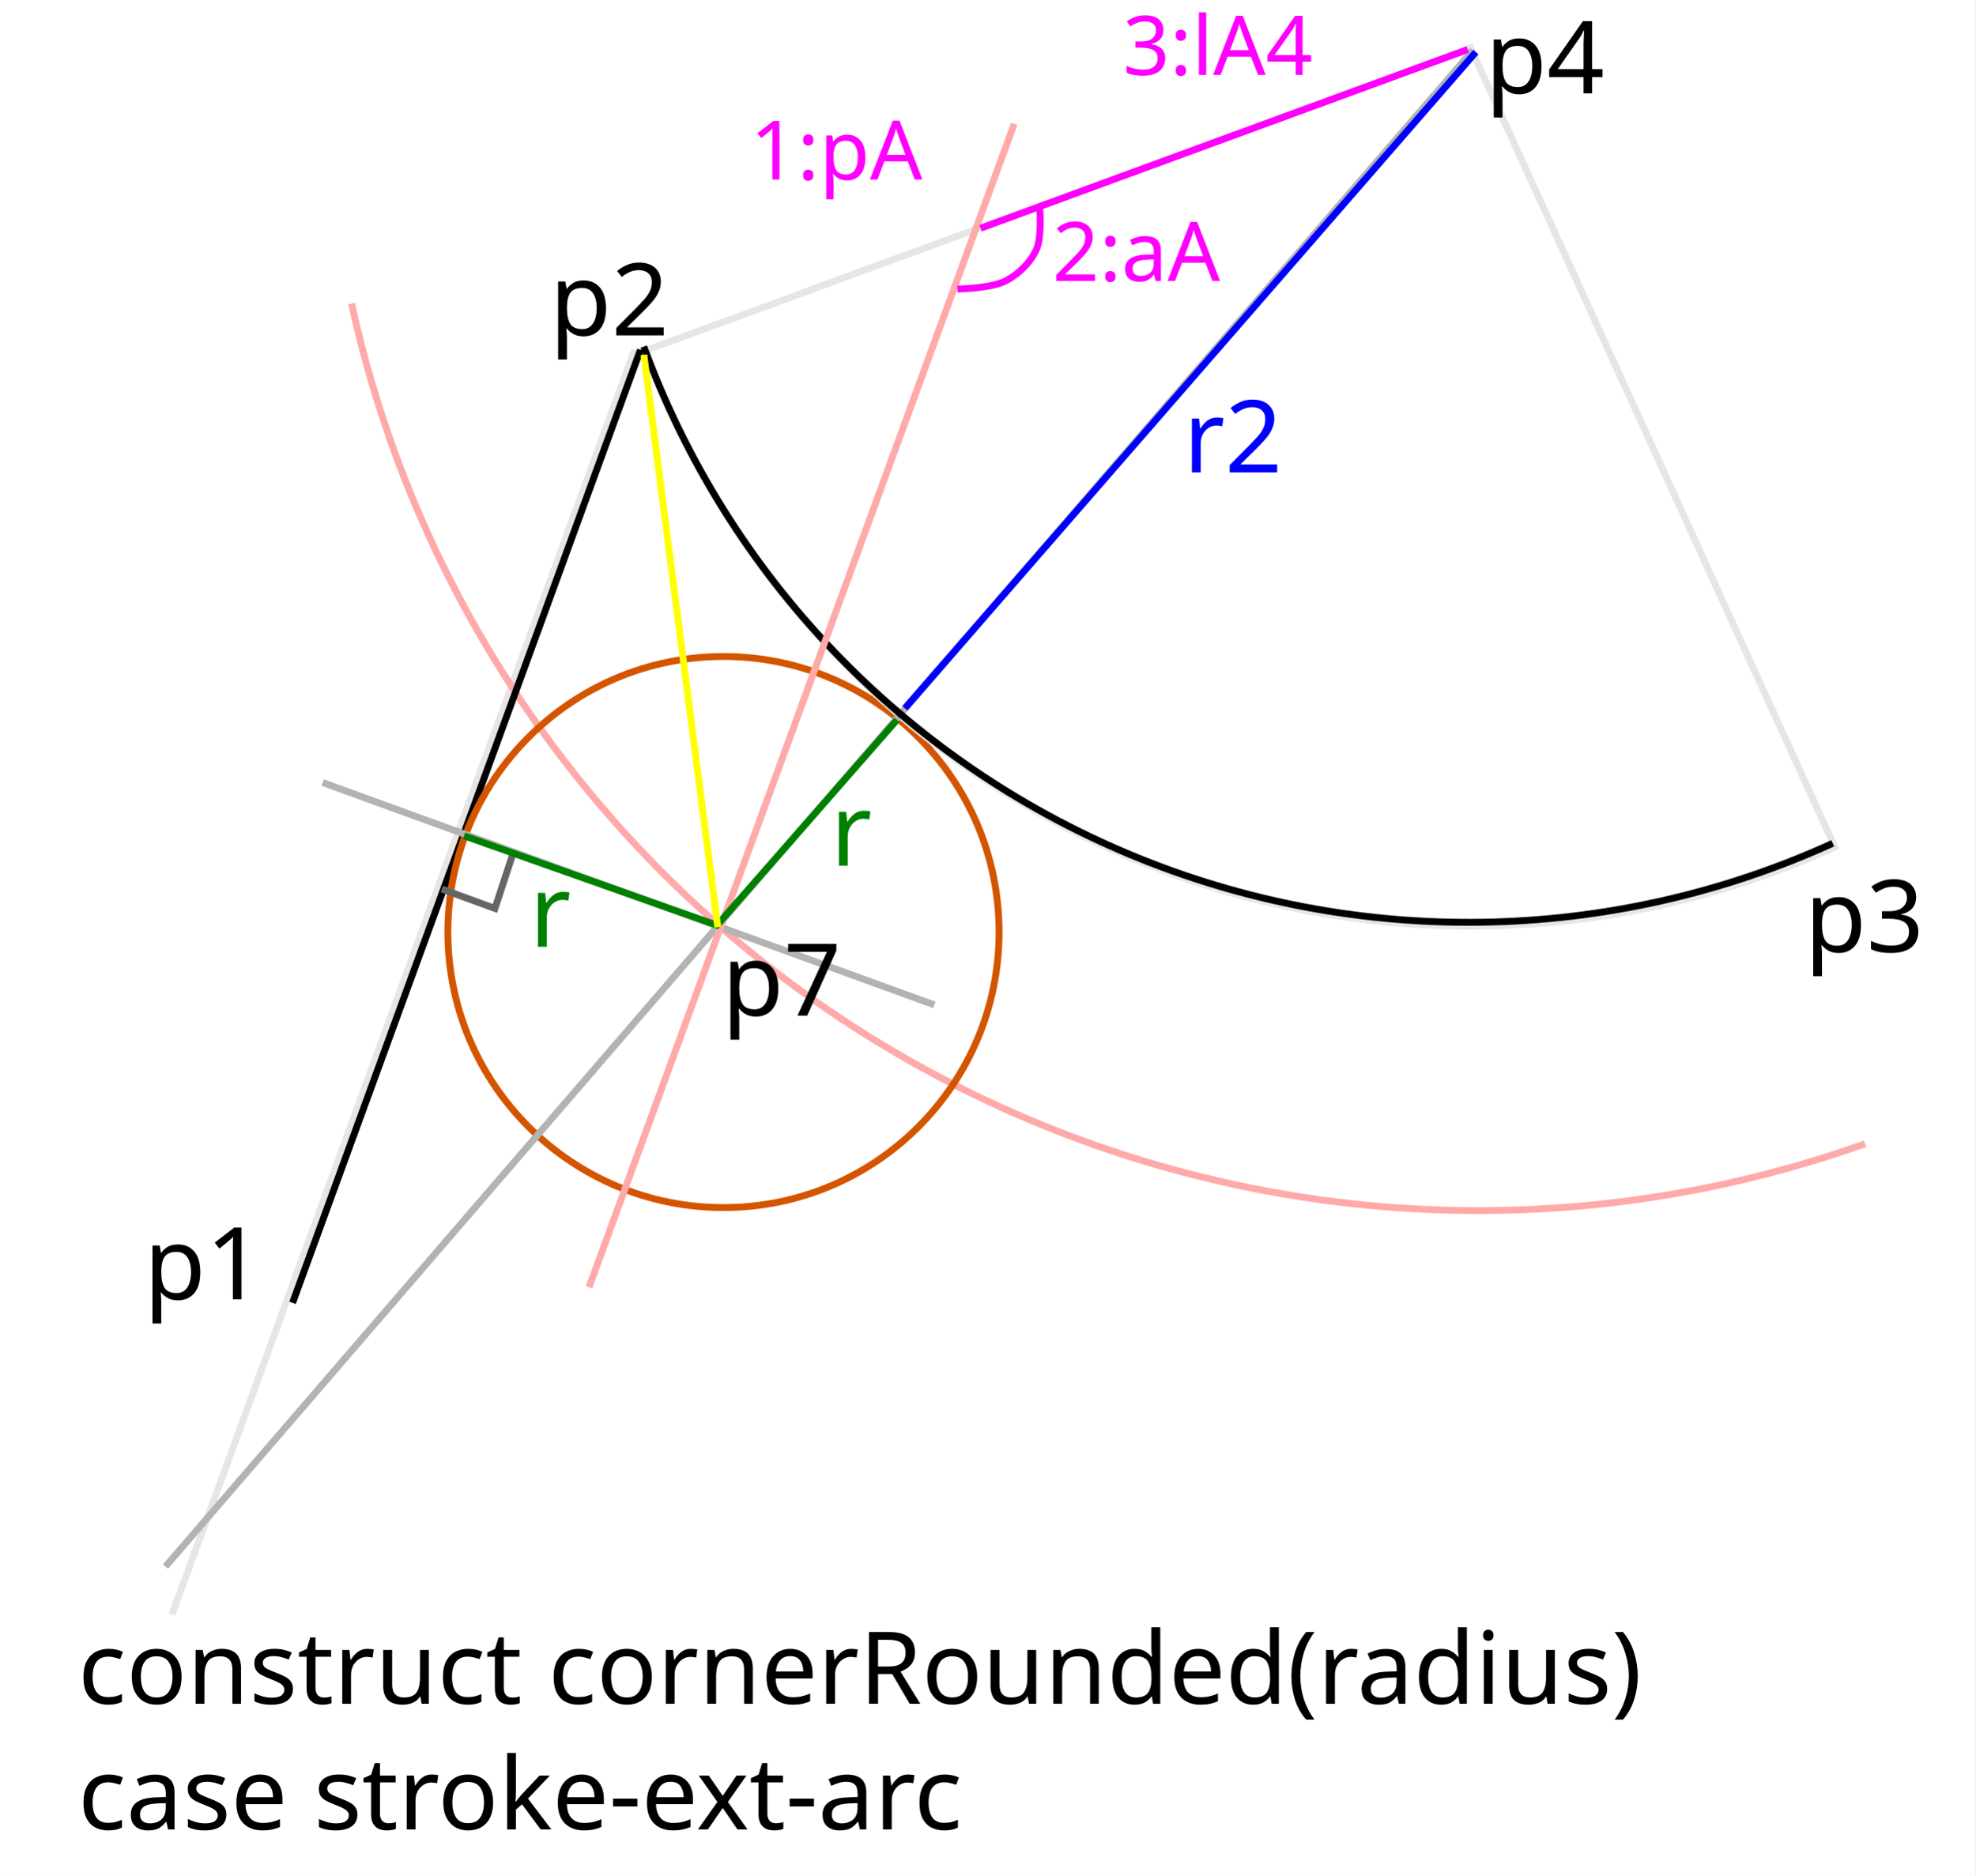
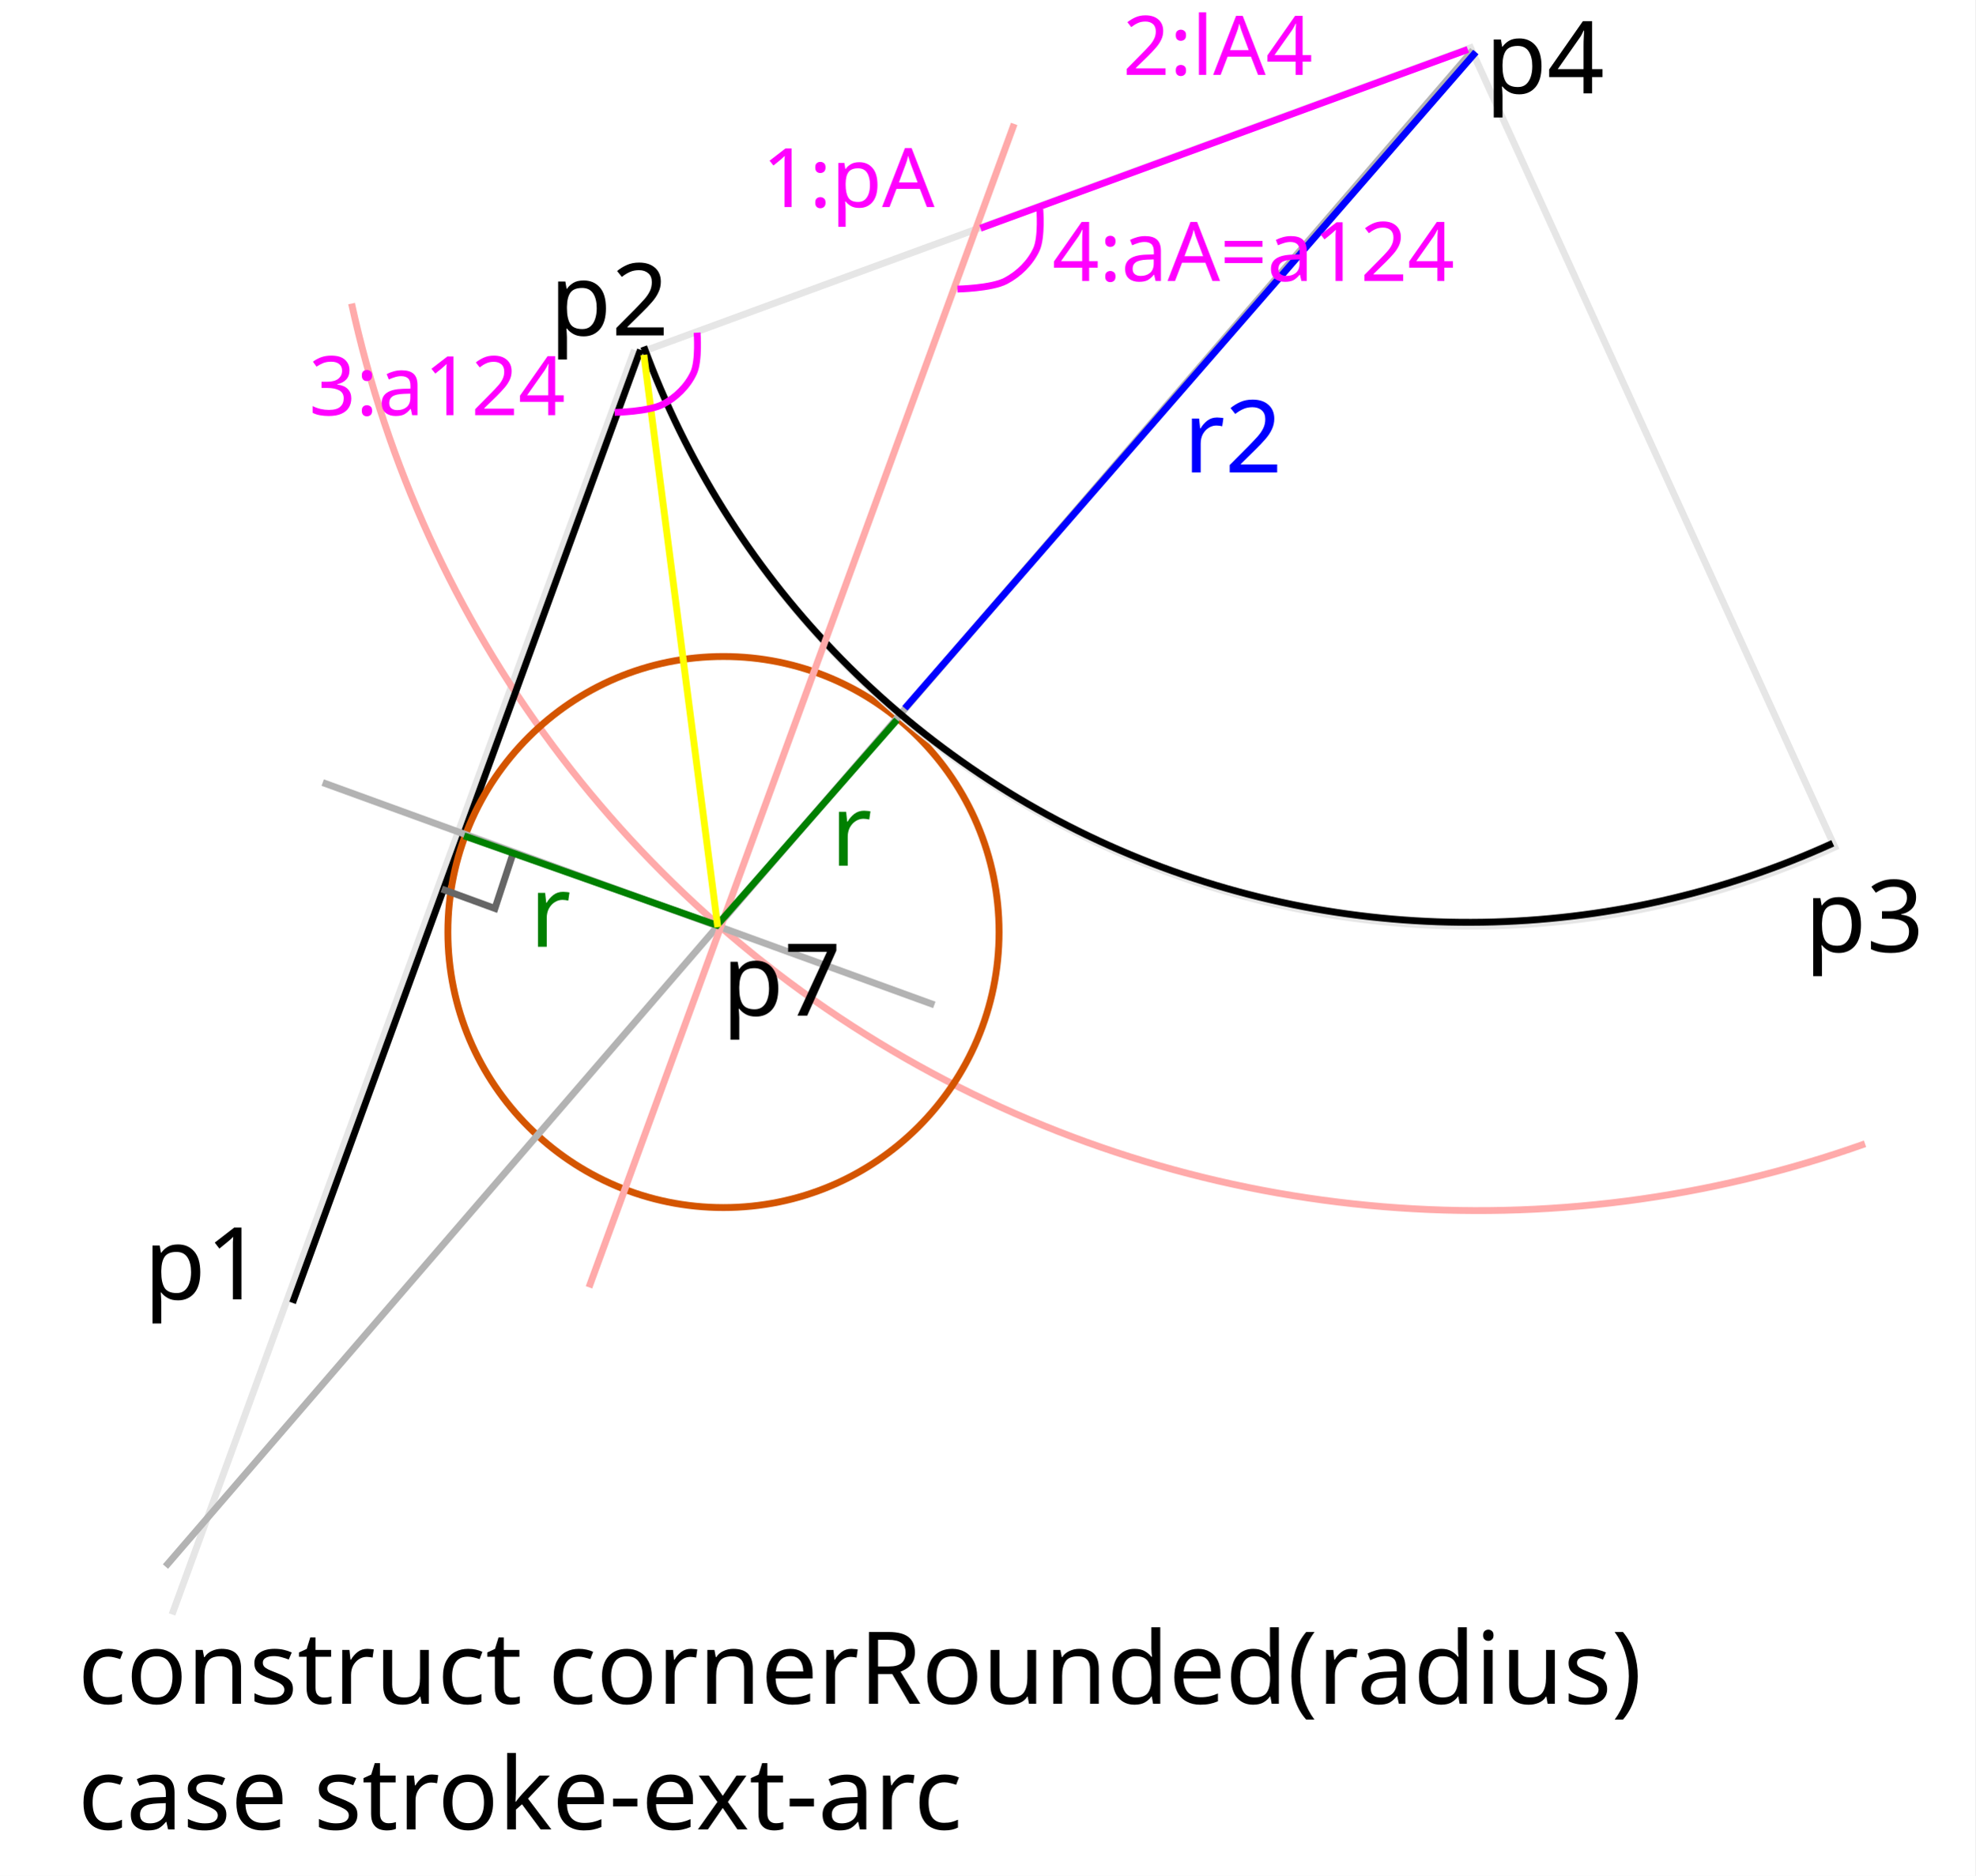
<svg xmlns="http://www.w3.org/2000/svg" width="288.04" height="273.622" viewBox="0 0 76.211 72.396">
  <defs>
-     <path id="k" d="M441.705 10454.384h53.432v25.647h-53.432z" />
+     <path id="k" d="M441.705 10454.384h116.487v28.209H441.705z" />
    <path id="j" d="M367.056 10442.883h32.883v25.01h-32.883z" />
    <path id="i" d="M450.466 10459.747h41.233v38.021h-41.233z" />
    <path id="a" d="M86.405 8251.748h70.081v57.682H86.405z" />
    <path id="b" d="M204.843 8338.396h83.853v42.639h-83.853z" />
    <path id="c" d="M343.183 8353.117h64.675v45.493h-64.675z" />
    <path id="d" d="M79.05 8300.684h282.307v47.641H79.05z" />
    <path id="e" d="M251.717 8436.273h62.168v32.45h-62.168z" />
    <path id="f" d="M420.706 8448.941h77.717v48.312h-77.717z" />
    <path id="h" d="M307.065 8197.744h48.525v24.999h-48.525z" />
    <path id="g" d="M307.065 8197.744h48.525v24.999h-48.525z" />
    <path id="l" d="M423.248 10177.365h36.096v24.909h-36.096z" />
+     <path id="m" d="M441.705 10454.384h116.487v28.209H441.705z" />
  </defs>
  <g transform="translate(-31.959 -2752.414)">
    <path d="M32.091 2752.546h75.946v72.131H32.091z" style="fill:#fff;stroke:#fff;stroke-width:.265" />
    <path d="m38.597 2814.72 17.842-48.803" style="fill:none;stroke:#e6e6e6;stroke-width:.265px;stroke-linecap:butt;stroke-linejoin:miter;stroke-opacity:1" />
    <path d="M103.92 2796.556a44.492 44.492 0 0 1-36.527-3.016 44.492 44.492 0 0 1-21.87-29.411" style="fill:none;stroke:#faa;stroke-width:.265" />
    <path d="m43.246 2802.696 13.425-36.784" style="fill:none;stroke:#000;stroke-width:.265px;stroke-linecap:butt;stroke-linejoin:miter;stroke-opacity:1" />
    <text xml:space="preserve" style="font-size:14.667px;line-height:1.25;font-family:sans-serif;white-space:pre;shape-inside:url(#a);display:inline" transform="matrix(.26458 0 0 .26458 14.651 615.88)">
      <tspan x="86.404" y="8264.725">p1</tspan>
    </text>
    <text xml:space="preserve" style="font-size:14.667px;line-height:1.25;font-family:sans-serif;white-space:pre;shape-inside:url(#b);display:inline" transform="matrix(.26458 0 0 .26458 -1.034 555.752)">
      <tspan x="204.844" y="8351.371">p2</tspan>
    </text>
    <text xml:space="preserve" style="font-size:14.667px;line-height:1.25;font-family:sans-serif;white-space:pre;shape-inside:url(#c);display:inline" transform="matrix(.26458 0 0 .26458 10.789 575.655)">
      <tspan x="343.182" y="8366.094">p3</tspan>
    </text>
    <circle cx="59.873" cy="2788.384" r="10.634" style="fill:none;stroke:#d45500;stroke-width:.265" />
    <path d="m44.41 2782.616 23.599 8.58" style="fill:none;stroke:#b3b3b3;stroke-width:.265px;stroke-linecap:butt;stroke-linejoin:miter;stroke-opacity:1" />
    <path d="m49.005 2786.724 2.05.75.735-2.237" style="fill:none;stroke:#666;stroke-width:.265px;stroke-linecap:butt;stroke-linejoin:miter;stroke-opacity:1" />
    <text xml:space="preserve" style="font-size:14.667px;line-height:1.25;font-family:sans-serif;white-space:pre;shape-inside:url(#d);display:inline" transform="matrix(.26458 0 0 .26458 14.05 618.54)">
      <tspan x="79.051" y="8313.66">construct cornerRounded(radius)
</tspan>
      <tspan x="79.051" y="8331.993">case stroke-ext-arc</tspan>
    </text>
    <path d="M102.755 2785.106a33.9 33.9 0 0 1-27.124.43 33.9 33.9 0 0 1-18.755-19.599l31.824-11.68z" style="fill:none;stroke:#e6e6e6;stroke-width:.265" />
    <path d="m88.788 2754.352-50.445 58.52" style="fill:none;stroke:#b3b3b3;stroke-width:.265px;stroke-linecap:butt;stroke-linejoin:miter;stroke-opacity:1" />
    <path d="M102.675 2784.959a33.9 33.9 0 0 1-27.124.43 33.9 33.9 0 0 1-18.755-19.6" style="fill:none;stroke:#000;stroke-width:.265" />
    <path d="m88.904 2754.423-22.031 25.325" style="fill:none;stroke:#00f;stroke-width:.265px;stroke-linecap:butt;stroke-linejoin:miter;stroke-opacity:1" />
    <text xml:space="preserve" style="font-size:14.667px;line-height:1.25;font-family:sans-serif;white-space:pre;shape-inside:url(#e);display:inline;fill:#00f" transform="matrix(.26458 0 0 .26458 11.017 535.144)">
      <tspan x="251.717" y="8449.25">r2</tspan>
    </text>
    <text xml:space="preserve" style="font-size:14.667px;line-height:1.25;font-family:sans-serif;white-space:pre;shape-inside:url(#f);display:inline" transform="matrix(.26458 0 0 .26458 -22.047 517.163)">
      <tspan x="420.705" y="8461.918">p4</tspan>
    </text>
    <path d="m71.09 2757.196-16.406 44.9" style="fill:none;stroke:#faa;stroke-width:.265px;stroke-linecap:butt;stroke-linejoin:miter;stroke-opacity:1" />
    <path d="m66.566 2780.196-6.942 7.926-9.76-3.451" style="fill:none;stroke:green;stroke-width:.265px;stroke-linecap:butt;stroke-linejoin:miter;stroke-opacity:1" />
    <text xml:space="preserve" style="font-size:14.667px;line-height:1.25;font-family:sans-serif;white-space:pre;shape-inside:url(#g);display:inline;fill:green" transform="matrix(.26458 0 0 .26458 -17.245 613.43)">
      <tspan x="307.064" y="8210.721">r</tspan>
    </text>
    <text xml:space="preserve" style="font-size:14.667px;line-height:1.25;font-family:sans-serif;white-space:pre;shape-inside:url(#h);display:inline;fill:green" transform="matrix(.26458 0 0 .26458 -28.858 616.56)">
      <tspan x="307.064" y="8210.721">r</tspan>
    </text>
    <path d="m56.801 2766.107 2.852 22.09" style="fill:none;stroke:#ff0;stroke-width:.265px;stroke-linecap:butt;stroke-linejoin:miter;stroke-opacity:1" />
-     <text xml:space="preserve" style="font-size:12px;line-height:1.25;font-family:sans-serif;white-space:pre;shape-inside:url(#i);display:inline;fill:#f0f" transform="matrix(.26458 0 0 .26458 -58.282 -10.904)">
+     <text xml:space="preserve" style="font-size:12px;line-height:1.25;font-family:sans-serif;white-space:pre;shape-inside:url(#i);display:inline;fill:#f0f" transform="matrix(.26458 0 0 .26458 -57.814 -9.843)">
      <tspan x="450.467" y="10470.363">1:pA</tspan>
    </text>
    <path d="m69.79 2761.223 18.805-6.9" style="fill:none;stroke:#f0f;stroke-width:.265px;stroke-linecap:butt;stroke-linejoin:miter;stroke-opacity:1" />
    <text xml:space="preserve" style="font-size:12px;line-height:1.25;font-family:sans-serif;white-space:pre;shape-inside:url(#j);display:inline;fill:#f0f" transform="matrix(.26458 0 0 .26458 -21.835 -10.483)">
-       <tspan x="367.057" y="10453.5">3:lA4</tspan>
+       <tspan x="367.057" y="10453.5">2:lA4</tspan>
    </text>
    <path d="M68.9 2763.569s1.308-.023 1.867-.317c.5-.262.947-.7 1.182-1.214.215-.471.13-1.55.13-1.55" style="fill:none;stroke:#f0f;stroke-width:.265px;stroke-linecap:butt;stroke-linejoin:miter;stroke-opacity:1" />
    <text xml:space="preserve" style="font-size:12px;line-height:1.25;font-family:sans-serif;white-space:pre;shape-inside:url(#k);display:inline;fill:#f0f" transform="matrix(.26458 0 0 .26458 -44.306 -5.573)">
-       <tspan x="441.705" y="10465">2:aA</tspan>
+       <tspan x="441.705" y="10465">4:aA=a124</tspan>
    </text>
    <text xml:space="preserve" style="font-size:14.667px;line-height:1.25;font-family:sans-serif;white-space:pre;shape-inside:url(#l);display:inline" transform="matrix(.26458 0 0 .26458 -52.17 95.449)">
      <tspan x="423.248" y="10190.342">p7</tspan>
    </text>
+     <text xml:space="preserve" style="font-size:12px;line-height:1.25;font-family:sans-serif;white-space:pre;shape-inside:url(#m);display:inline;fill:#f0f" transform="matrix(.26458 0 0 .26458 -72.99 -.394)">
+       <tspan x="441.705" y="10465">3:a124</tspan>
+     </text>
+     <path d="M55.674 2768.33s1.308-.022 1.868-.316c.5-.262.947-.7 1.181-1.213.216-.472.132-1.55.132-1.55" style="fill:none;stroke:#f0f;stroke-width:.265px;stroke-linecap:butt;stroke-linejoin:miter;stroke-opacity:1" />
  </g>
</svg>
